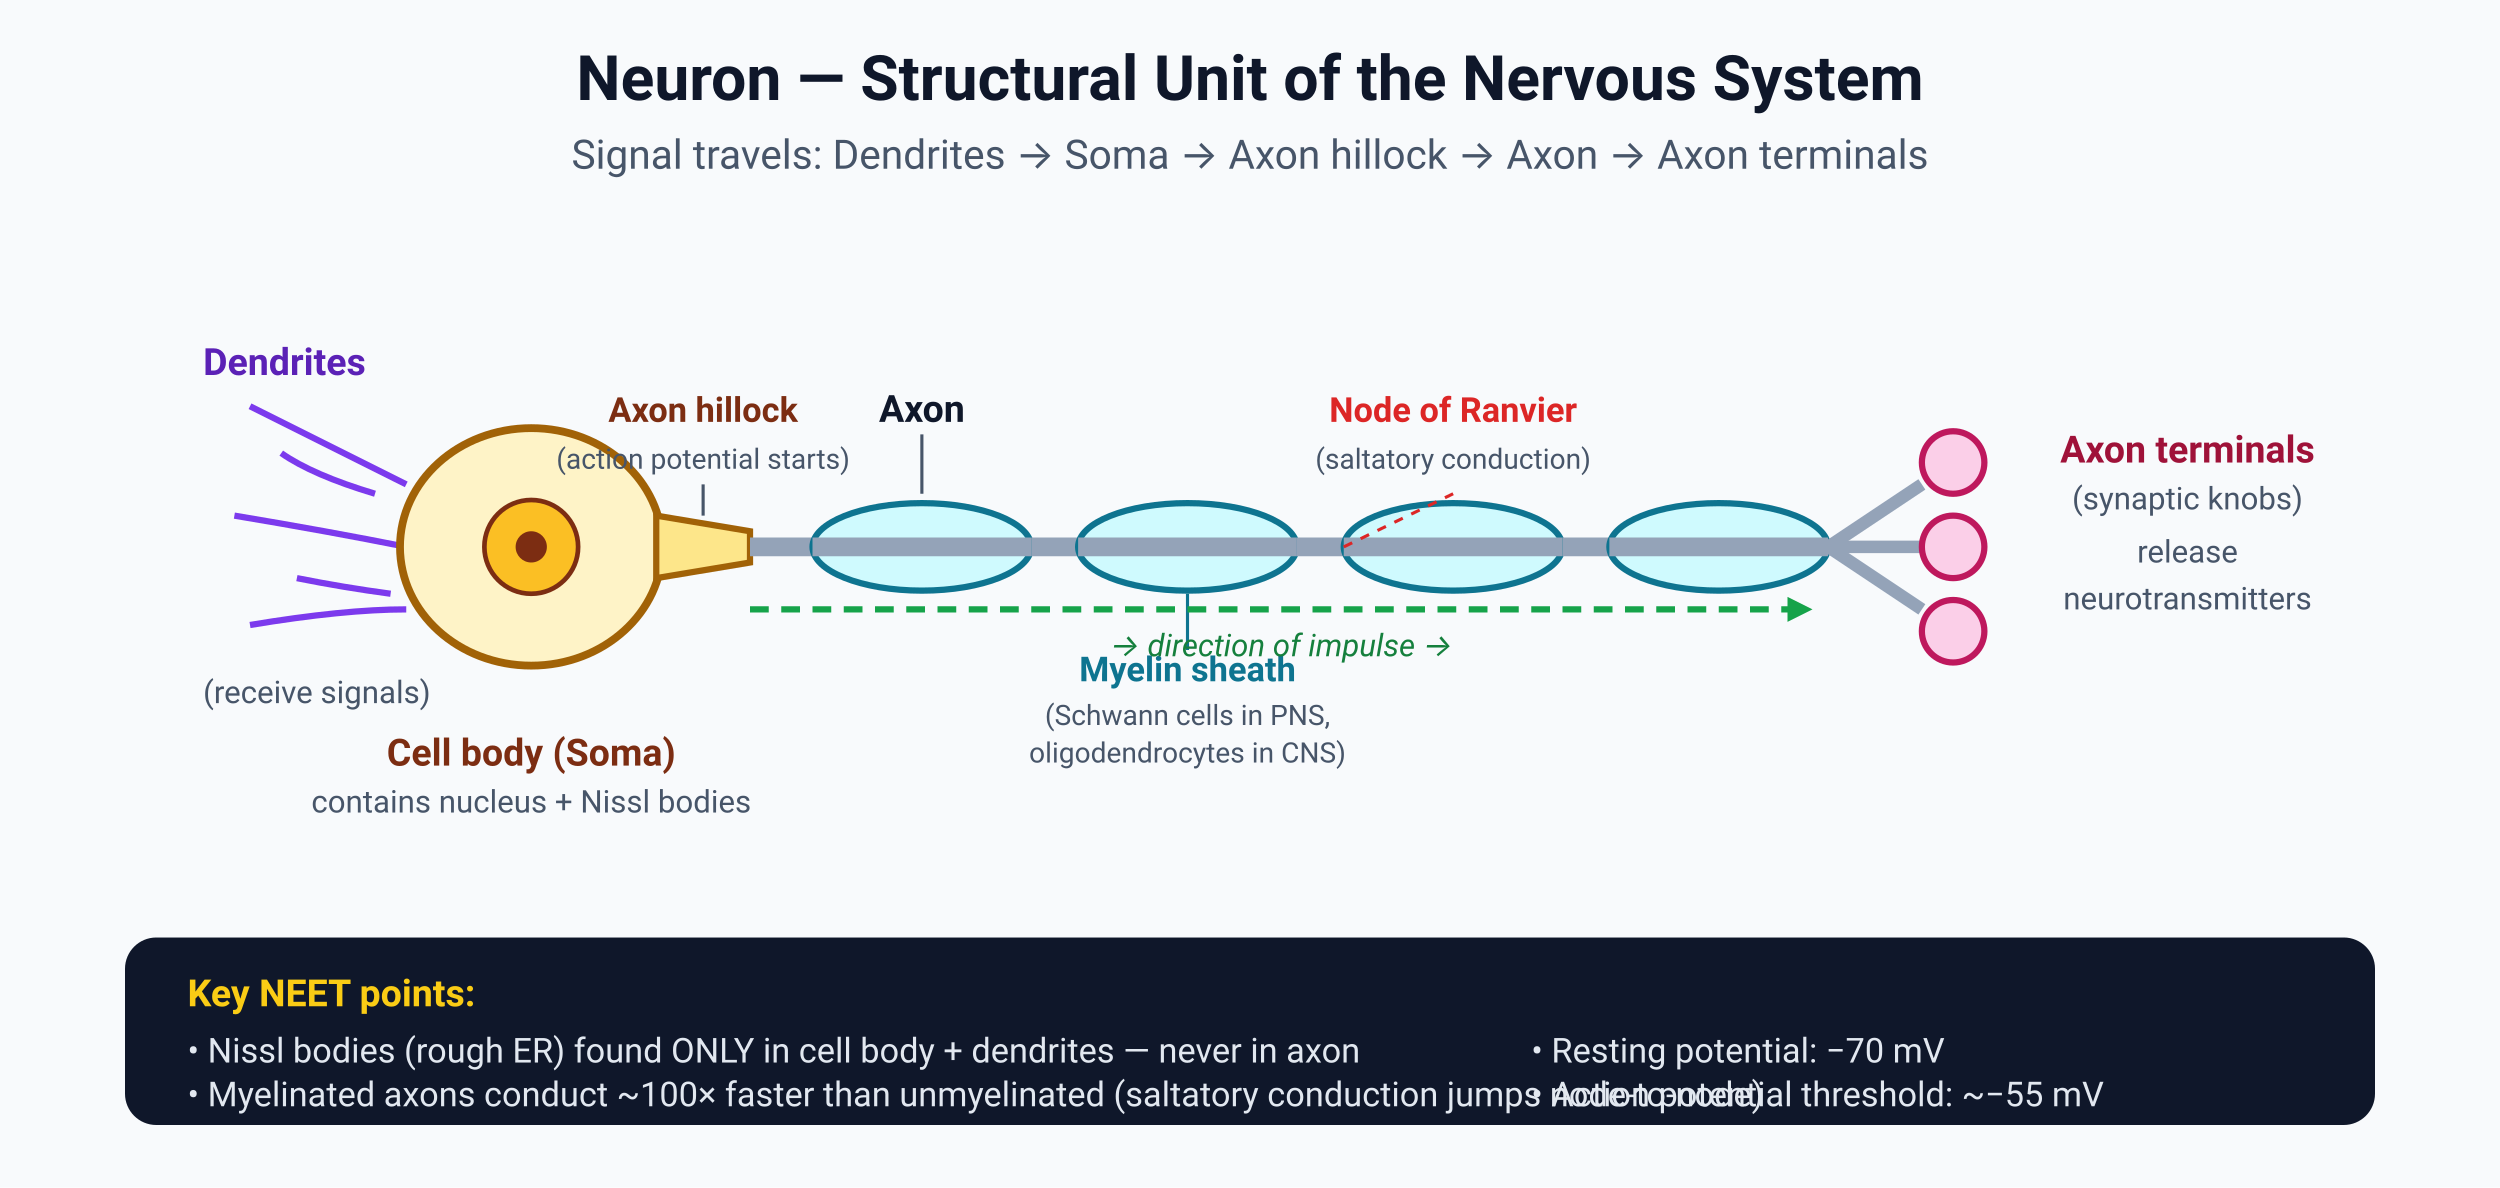
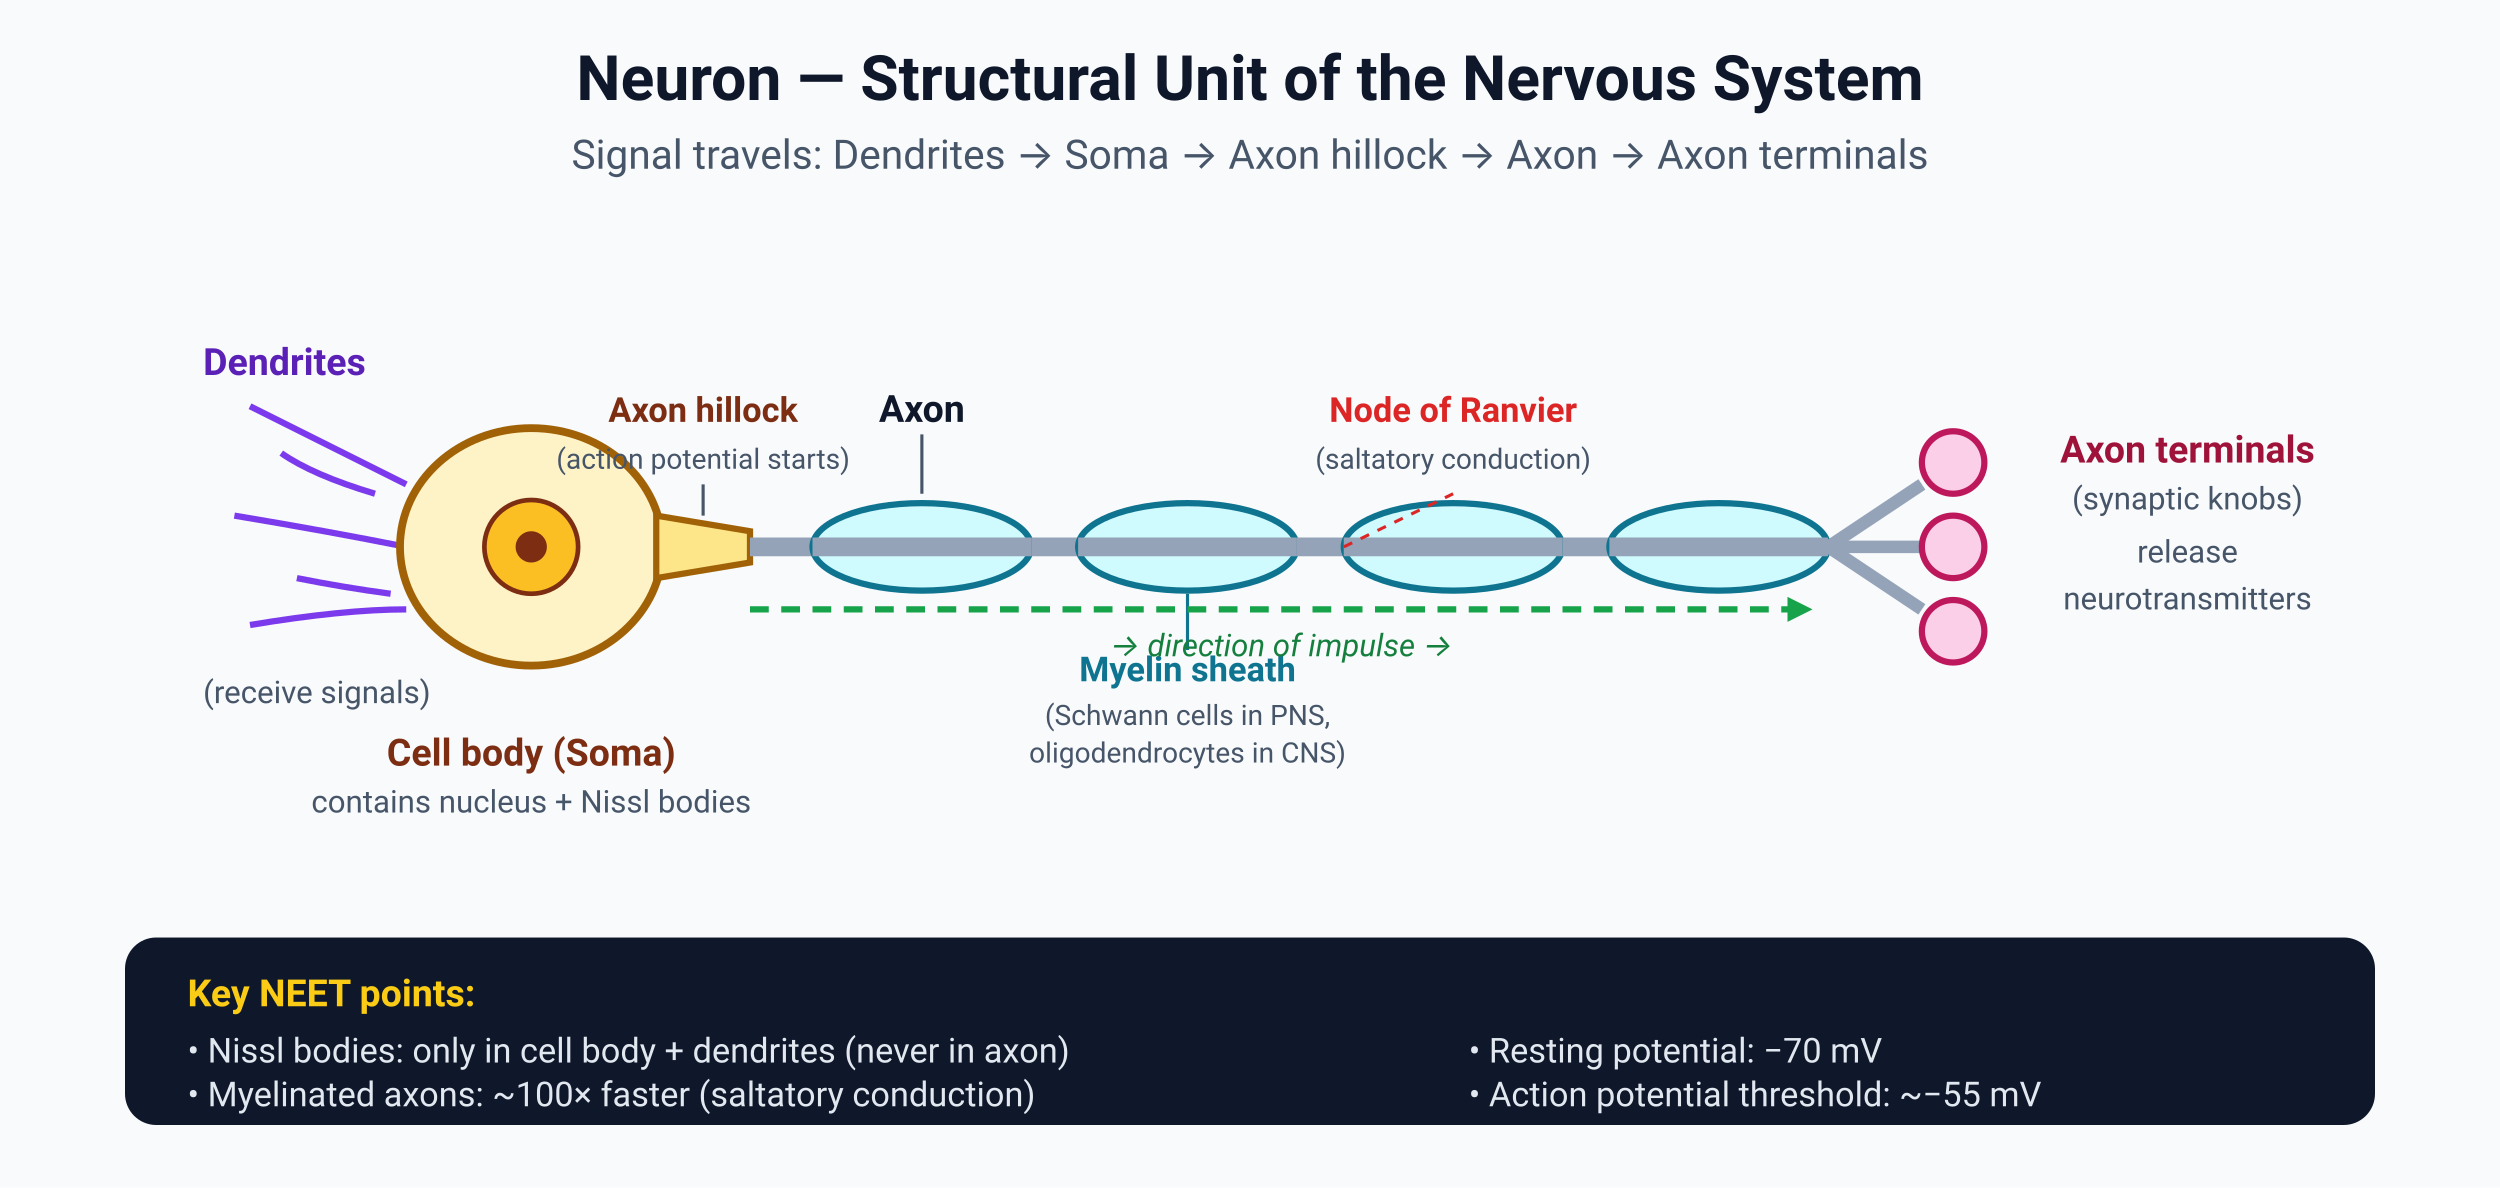
<svg xmlns="http://www.w3.org/2000/svg" viewBox="0 0 800 380" role="img" aria-labelledby="neuron-title neuron-desc" font-family="system-ui, -apple-system, Segoe UI, Roboto, sans-serif">
  <rect width="800" height="380" fill="#f8fafc" />
  <text x="400" y="32" text-anchor="middle" fill="#0f172a" font-size="20" font-weight="700">Neuron — Structural Unit of the Nervous System</text>
  <text x="400" y="54" text-anchor="middle" fill="#475569" font-size="13">Signal travels: Dendrites → Soma → Axon hillock → Axon → Axon terminals</text>
  <g stroke="#7c3aed" stroke-width="2" fill="none">
    <path d="M 80 130 Q 110 145 130 155" />
    <path d="M 75 165 Q 105 170 130 175" />
    <path d="M 80 200 Q 110 195 130 195" />
    <path d="M 90 145 Q 100 152 120 158" />
    <path d="M 95 185 Q 110 188 125 190" />
  </g>
  <text x="65" y="120" fill="#5b21b6" font-size="12" font-weight="700">Dendrites</text>
  <text x="65" y="225" fill="#475569" font-size="10">(receive signals)</text>
  <ellipse cx="170" cy="175" rx="42" ry="38" fill="#fef3c7" stroke="#a16207" stroke-width="2.5" />
  <circle cx="170" cy="175" r="15" fill="#fbbf24" stroke="#7c2d12" stroke-width="1.5" />
  <circle cx="170" cy="175" r="5" fill="#7c2d12" />
  <text x="170" y="245" text-anchor="middle" fill="#7c2d12" font-size="12" font-weight="700">Cell body (Soma)</text>
  <text x="170" y="260" text-anchor="middle" fill="#475569" font-size="10">contains nucleus + Nissl bodies</text>
  <path d="M 210 165 L 240 170 L 240 180 L 210 185 Z" fill="#fde68a" stroke="#a16207" stroke-width="2" />
  <text x="225" y="135" text-anchor="middle" fill="#7c2d12" font-size="11" font-weight="600">Axon hillock</text>
  <text x="225" y="150" text-anchor="middle" fill="#475569" font-size="9">(action potential starts)</text>
  <line x1="225" y1="155" x2="225" y2="165" stroke="#475569" stroke-width="1" />
  <line x1="240" y1="175" x2="260" y2="175" stroke="#94a3b8" stroke-width="6" />
  <ellipse cx="295" cy="175" rx="35" ry="14" fill="#cffafe" stroke="#0e7490" stroke-width="2" />
  <line x1="260" y1="175" x2="330" y2="175" stroke="#94a3b8" stroke-width="6" />
  <line x1="330" y1="175" x2="345" y2="175" stroke="#94a3b8" stroke-width="6" />
  <ellipse cx="380" cy="175" rx="35" ry="14" fill="#cffafe" stroke="#0e7490" stroke-width="2" />
  <line x1="345" y1="175" x2="415" y2="175" stroke="#94a3b8" stroke-width="6" />
  <line x1="415" y1="175" x2="430" y2="175" stroke="#94a3b8" stroke-width="6" />
  <ellipse cx="465" cy="175" rx="35" ry="14" fill="#cffafe" stroke="#0e7490" stroke-width="2" />
  <line x1="430" y1="175" x2="500" y2="175" stroke="#94a3b8" stroke-width="6" />
  <line x1="500" y1="175" x2="515" y2="175" stroke="#94a3b8" stroke-width="6" />
  <ellipse cx="550" cy="175" rx="35" ry="14" fill="#cffafe" stroke="#0e7490" stroke-width="2" />
  <line x1="515" y1="175" x2="585" y2="175" stroke="#94a3b8" stroke-width="6" />
  <text x="295" y="135" text-anchor="middle" fill="#0f172a" font-size="12" font-weight="700">Axon</text>
  <line x1="295" y1="158" x2="295" y2="139" stroke="#475569" stroke-width="1" />
  <text x="380" y="218" text-anchor="middle" fill="#0e7490" font-size="11" font-weight="700">Myelin sheath</text>
  <text x="380" y="232" text-anchor="middle" fill="#475569" font-size="9">(Schwann cells in PNS,</text>
  <text x="380" y="244" text-anchor="middle" fill="#475569" font-size="9">oligodendrocytes in CNS)</text>
  <line x1="380" y1="190" x2="380" y2="208" stroke="#0e7490" stroke-width="1" />
  <text x="465" y="135" text-anchor="middle" fill="#dc2626" font-size="11" font-weight="700">Node of Ranvier</text>
  <text x="465" y="150" text-anchor="middle" fill="#475569" font-size="9">(saltatory conduction)</text>
  <line x1="430" y1="175" x2="465" y2="158" stroke="#dc2626" stroke-width="1" stroke-dasharray="3 3" />
  <path d="M 240 195 L 580 195" stroke="#16a34a" stroke-width="2" stroke-dasharray="6 4" />
  <path d="M 580 195 L 572 191 L 572 199 Z" fill="#16a34a" />
  <text x="410" y="210" text-anchor="middle" fill="#15803d" font-size="10" font-style="italic">→ direction of impulse →</text>
  <g>
    <line x1="585" y1="175" x2="615" y2="155" stroke="#94a3b8" stroke-width="4" />
    <circle cx="625" cy="148" r="10" fill="#fbcfe8" stroke="#be185d" stroke-width="2" />
    <line x1="585" y1="175" x2="615" y2="175" stroke="#94a3b8" stroke-width="4" />
    <circle cx="625" cy="175" r="10" fill="#fbcfe8" stroke="#be185d" stroke-width="2" />
    <line x1="585" y1="175" x2="615" y2="195" stroke="#94a3b8" stroke-width="4" />
    <circle cx="625" cy="202" r="10" fill="#fbcfe8" stroke="#be185d" stroke-width="2" />
  </g>
  <text x="700" y="148" text-anchor="middle" fill="#9f1239" font-size="12" font-weight="700">Axon terminals</text>
  <text x="700" y="163" text-anchor="middle" fill="#475569" font-size="10">(synaptic knobs)</text>
  <text x="700" y="180" text-anchor="middle" fill="#475569" font-size="10">release</text>
  <text x="700" y="195" text-anchor="middle" fill="#475569" font-size="10">neurotransmitters</text>
  <g transform="translate(40, 300)">
    <rect x="0" y="0" width="720" height="60" rx="10" fill="#0f172a" />
    <text x="20" y="22" fill="#facc15" font-size="12" font-weight="700">Key NEET points:</text>
-     <text x="20" y="40" fill="#e2e8f0" font-size="11">• Nissl bodies (rough ER) found ONLY in cell body + dendrites — never in axon</text>
-     <text x="20" y="54" fill="#e2e8f0" font-size="11">• Myelinated axons conduct ~100× faster than unmyelinated (saltatory conduction jumps node-to-node)</text>
-     <text x="450" y="40" fill="#e2e8f0" font-size="11">• Resting potential: −70 mV</text>
-     <text x="450" y="54" fill="#e2e8f0" font-size="11">• Action potential threshold: ~−55 mV</text>
+     <text x="20" y="40" fill="#e2e8f0" font-size="11">• Nissl bodies: only in cell body + dendrites (never in axon)</text>
+     <text x="20" y="54" fill="#e2e8f0" font-size="11">• Myelinated axons: ~100× faster (saltatory conduction)</text>
+     <text x="430" y="40" fill="#e2e8f0" font-size="11">• Resting potential: −70 mV</text>
+     <text x="430" y="54" fill="#e2e8f0" font-size="11">• Action potential threshold: ~−55 mV</text>
  </g>
</svg>
